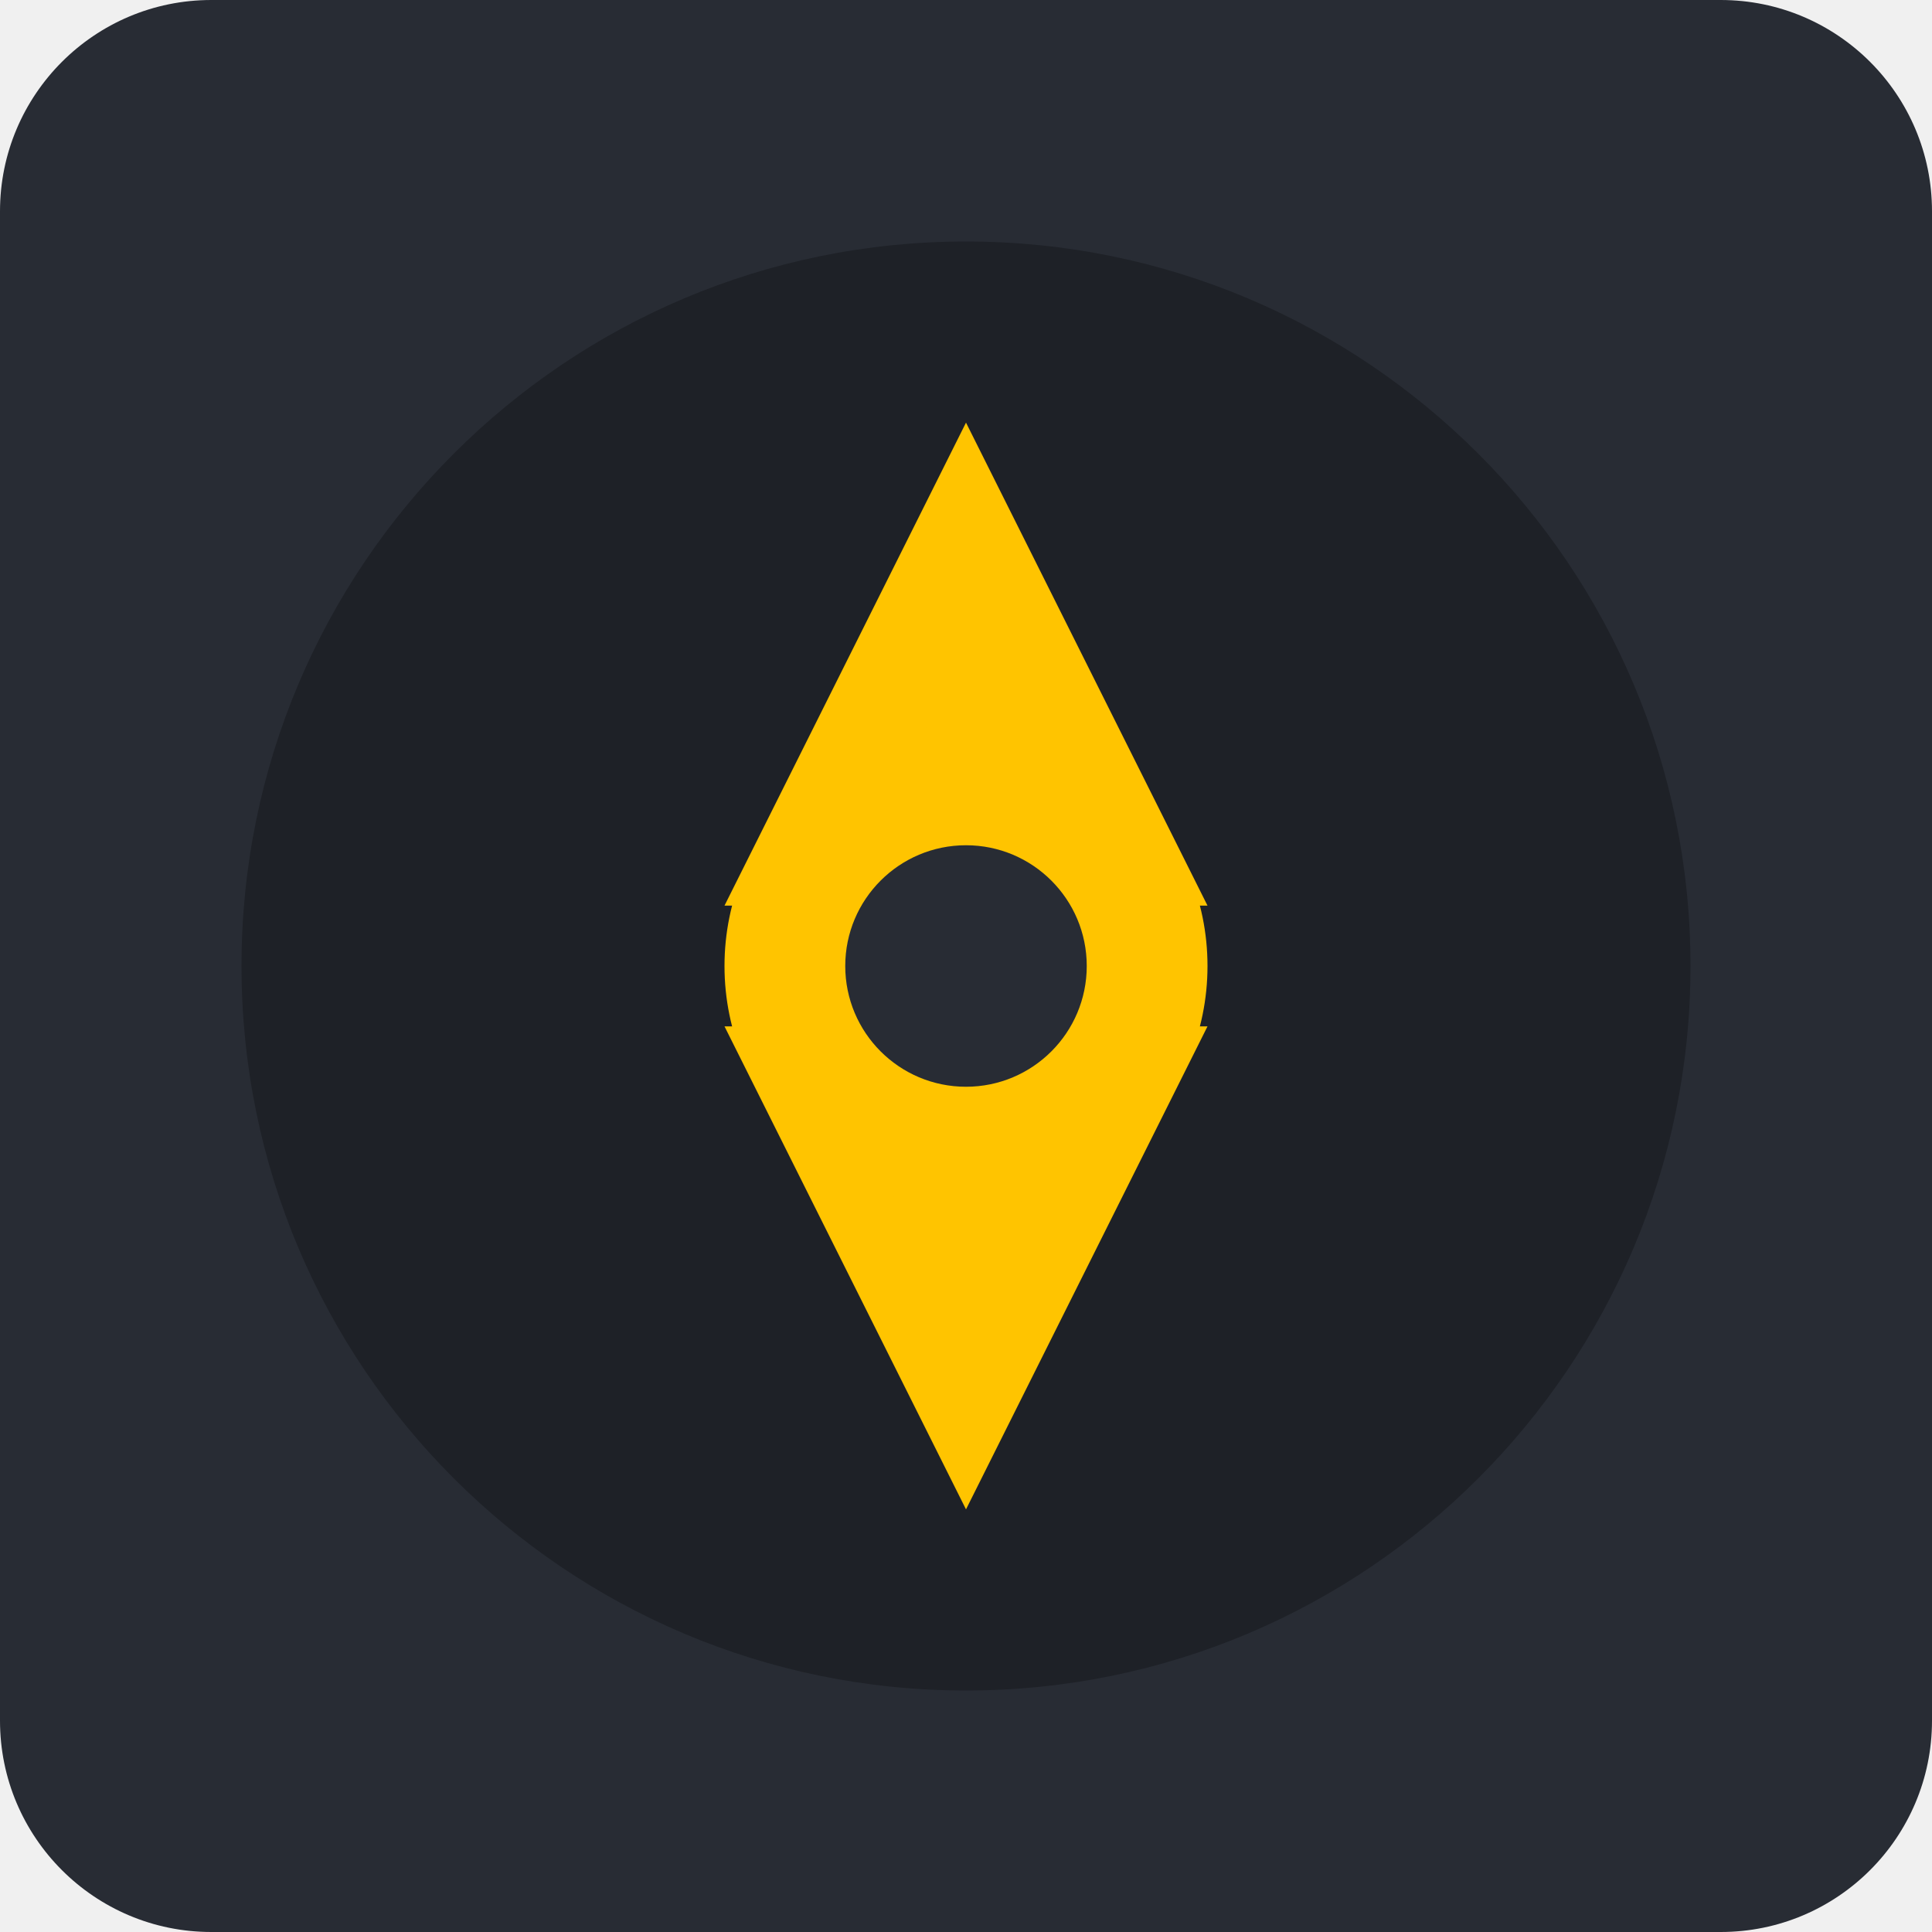
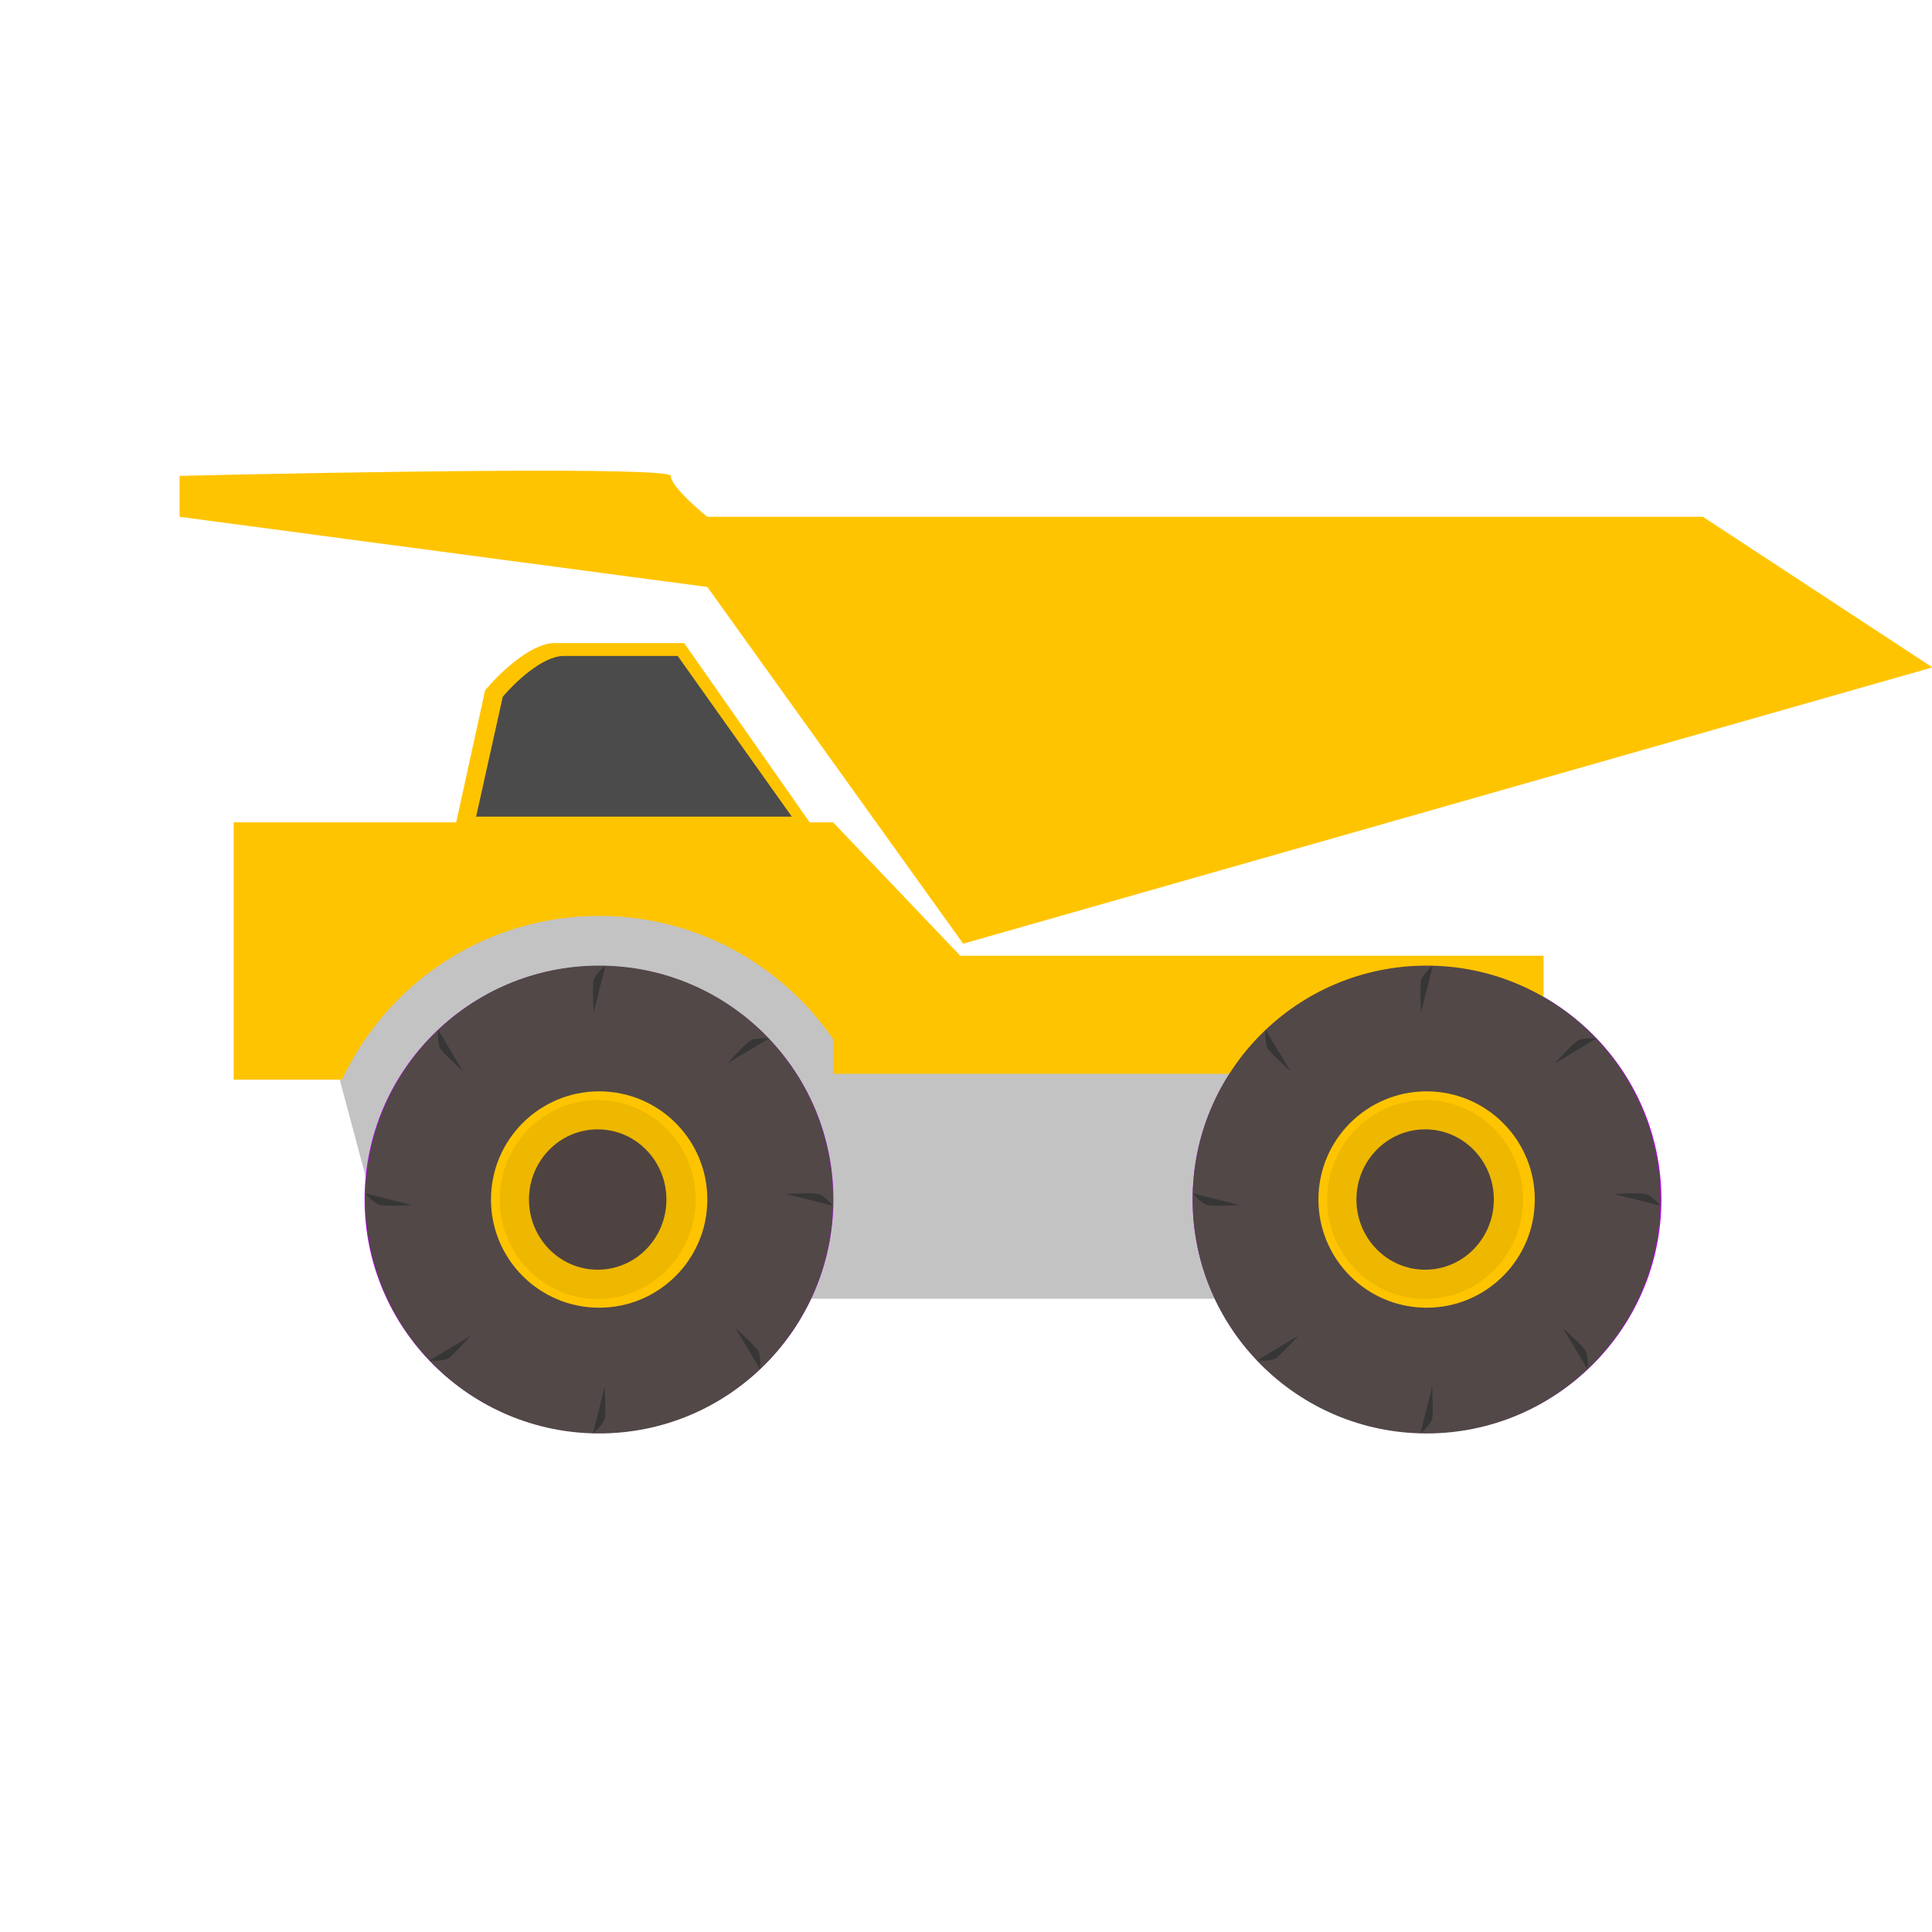
- <svg xmlns="http://www.w3.org/2000/svg" width="128" height="128" viewBox="0 0 128 128">
-   <rect width="128" height="128" fill="#282c34" rx="14" ry="14" />
-   <circle cx="64" cy="64" r="48" fill="#1e2127" />
-   <path d="M64 28 L80 60 L48 60 Z" fill="#FFC400" />
-   <path d="M64 100 L48 68 L80 68 Z" fill="#FFC400" />
-   <circle cx="64" cy="64" r="16" fill="#FFC400" />
-   <circle cx="64" cy="64" r="8" fill="#282c34" />
+ <svg xmlns="http://www.w3.org/2000/svg" width="1022" height="1022" viewBox="0 0 1022 1022" fill="none">
+   <g clip-path="url(#clip0_5_73)">
+     <rect width="1022" height="1022" fill="white" />
+     <path d="M210.733 687L179.864 571.736L201.663 501.981L313 478L507.689 505.981H813.864V687H210.733Z" fill="#C3C3C3" />
+     <path d="M754.864 513C822.251 513 876.864 567.405 876.864 634.5C876.864 701.595 822.251 756 754.864 756C687.478 756 632.864 701.595 632.864 634.5C632.864 567.405 687.478 513 754.864 513Z" stroke="#BF00FF" stroke-width="4" />
+     <path d="M316.864 513C384.251 513 438.864 567.405 438.864 634.5C438.864 701.595 384.251 756 316.864 756C249.478 756 194.864 701.595 194.864 634.5C194.864 567.405 249.478 513 316.864 513Z" stroke="#BF00FF" stroke-width="4" />
+     <path d="M362.061 340.379L428.299 435.013H440.681L507.961 505.575H816.521V568.026H440.681V549.67C413.637 510.315 368.307 484.506 316.947 484.506C256.753 484.506 204.837 519.957 180.941 571.119H123.613V435.013H241.325L256.586 365.306L256.611 365.188L256.688 365.094C260.117 360.947 266.054 354.733 272.738 349.551C279.397 344.388 286.903 340.166 293.449 340.166H361.911L362.061 340.379Z" fill="#FFC400" />
+     <path d="M265.949 368.587L251.864 432H418.864L358.503 347H298.141C286.874 347 271.985 361.392 265.949 368.587Z" fill="#4B4B4B" />
+     <path d="M95 251.732C181.611 249.67 354.832 246.784 354.841 251.732C354.841 256.682 367.729 268.23 374.174 273.386H900.814L1022.23 353.04L509.508 499.2L374.174 310.506L95 273.386V251.732Z" fill="#FFC400" />
+     <circle cx="316.947" cy="634.533" r="123.734" fill="#524847" />
+     <circle cx="316.947" cy="634.533" r="57.227" fill="#FFC400" />
+     <ellipse cx="316.174" cy="634.533" rx="51.813" ry="52.587" fill="#EEB700" />
+     <ellipse cx="316.174" cy="634.533" rx="36.347" ry="37.12" fill="#4E4341" />
+     <path d="M314.026 518.533C314.799 515.44 320.213 510.8 320.213 510.8L314.026 535.547C314.026 535.547 313.252 521.627 314.026 518.533Z" fill="#363636" />
+     <path d="M319.869 750.534C319.095 753.627 313.682 758.267 313.682 758.267L319.869 733.52C319.869 733.52 320.642 747.44 319.869 750.534Z" fill="#363636" />
+     <path d="M232.857 554.575C231.216 551.841 231.763 544.732 231.763 544.732L244.887 566.605C244.887 566.605 234.497 557.309 232.857 554.575Z" fill="#363636" />
+     <path d="M401.037 714.492C402.678 717.226 402.131 724.335 402.131 724.335L389.007 702.462C389.007 702.462 399.397 711.758 401.037 714.492Z" fill="#363636" />
+     <path d="M200.947 637.455C197.854 636.681 193.214 631.268 193.214 631.268L217.96 637.455C217.96 637.455 204.04 638.228 200.947 637.455Z" fill="#363636" />
+     <path d="M432.947 631.612C436.041 632.385 440.681 637.799 440.681 637.799L415.934 631.612C415.934 631.612 429.854 630.838 432.947 631.612Z" fill="#363636" />
+     <path d="M236.988 718.624C234.254 720.264 227.146 719.717 227.146 719.717L249.019 706.593C249.019 706.593 239.723 716.983 236.988 718.624Z" fill="#363636" />
+     <path d="M396.906 550.443C399.64 548.803 406.749 549.349 406.749 549.349L384.876 562.473C384.876 562.473 394.172 552.084 396.906 550.443Z" fill="#363636" />
+     <circle cx="754.655" cy="634.533" r="123.734" fill="#524847" />
+     <circle cx="754.654" cy="634.533" r="57.227" fill="#FFC400" />
+     <ellipse cx="753.881" cy="634.533" rx="51.813" ry="52.587" fill="#EEB700" />
+     <ellipse cx="753.881" cy="634.533" rx="36.347" ry="37.12" fill="#4E4341" />
+     <path d="M751.733 518.533C752.506 515.44 757.92 510.8 757.92 510.8L751.733 535.547C751.733 535.547 750.96 521.627 751.733 518.533Z" fill="#363636" />
+     <path d="M757.576 750.534C756.803 753.627 751.389 758.267 751.389 758.267L757.576 733.52C757.576 733.52 758.349 747.44 757.576 750.534Z" fill="#363636" />
+     <path d="M670.564 554.575C668.924 551.841 669.471 544.732 669.471 544.732L682.595 566.605C682.595 566.605 672.205 557.309 670.564 554.575Z" fill="#363636" />
+     <path d="M838.745 714.492C840.385 717.226 839.839 724.335 839.839 724.335L826.715 702.462C826.715 702.462 837.104 711.758 838.745 714.492Z" fill="#363636" />
+     <path d="M638.654 637.455C635.561 636.681 630.921 631.268 630.921 631.268L655.668 637.455C655.668 637.455 641.748 638.228 638.654 637.455Z" fill="#363636" />
+     <path d="M870.655 631.612C873.748 632.385 878.388 637.799 878.388 637.799L853.641 631.612C853.641 631.612 867.561 630.838 870.655 631.612Z" fill="#363636" />
+     <path d="M674.696 718.624C671.962 720.264 664.853 719.717 664.853 719.717L686.726 706.593C686.726 706.593 677.43 716.983 674.696 718.624Z" fill="#363636" />
+     <path d="M834.613 550.443C837.347 548.803 844.456 549.349 844.456 549.349L822.583 562.473C822.583 562.473 831.879 552.084 834.613 550.443Z" fill="#363636" />
+   </g>
+   <defs>
+     <clipPath id="clip0_5_73">
+       <rect width="1022" height="1022" fill="white" />
+     </clipPath>
+   </defs>
</svg>
